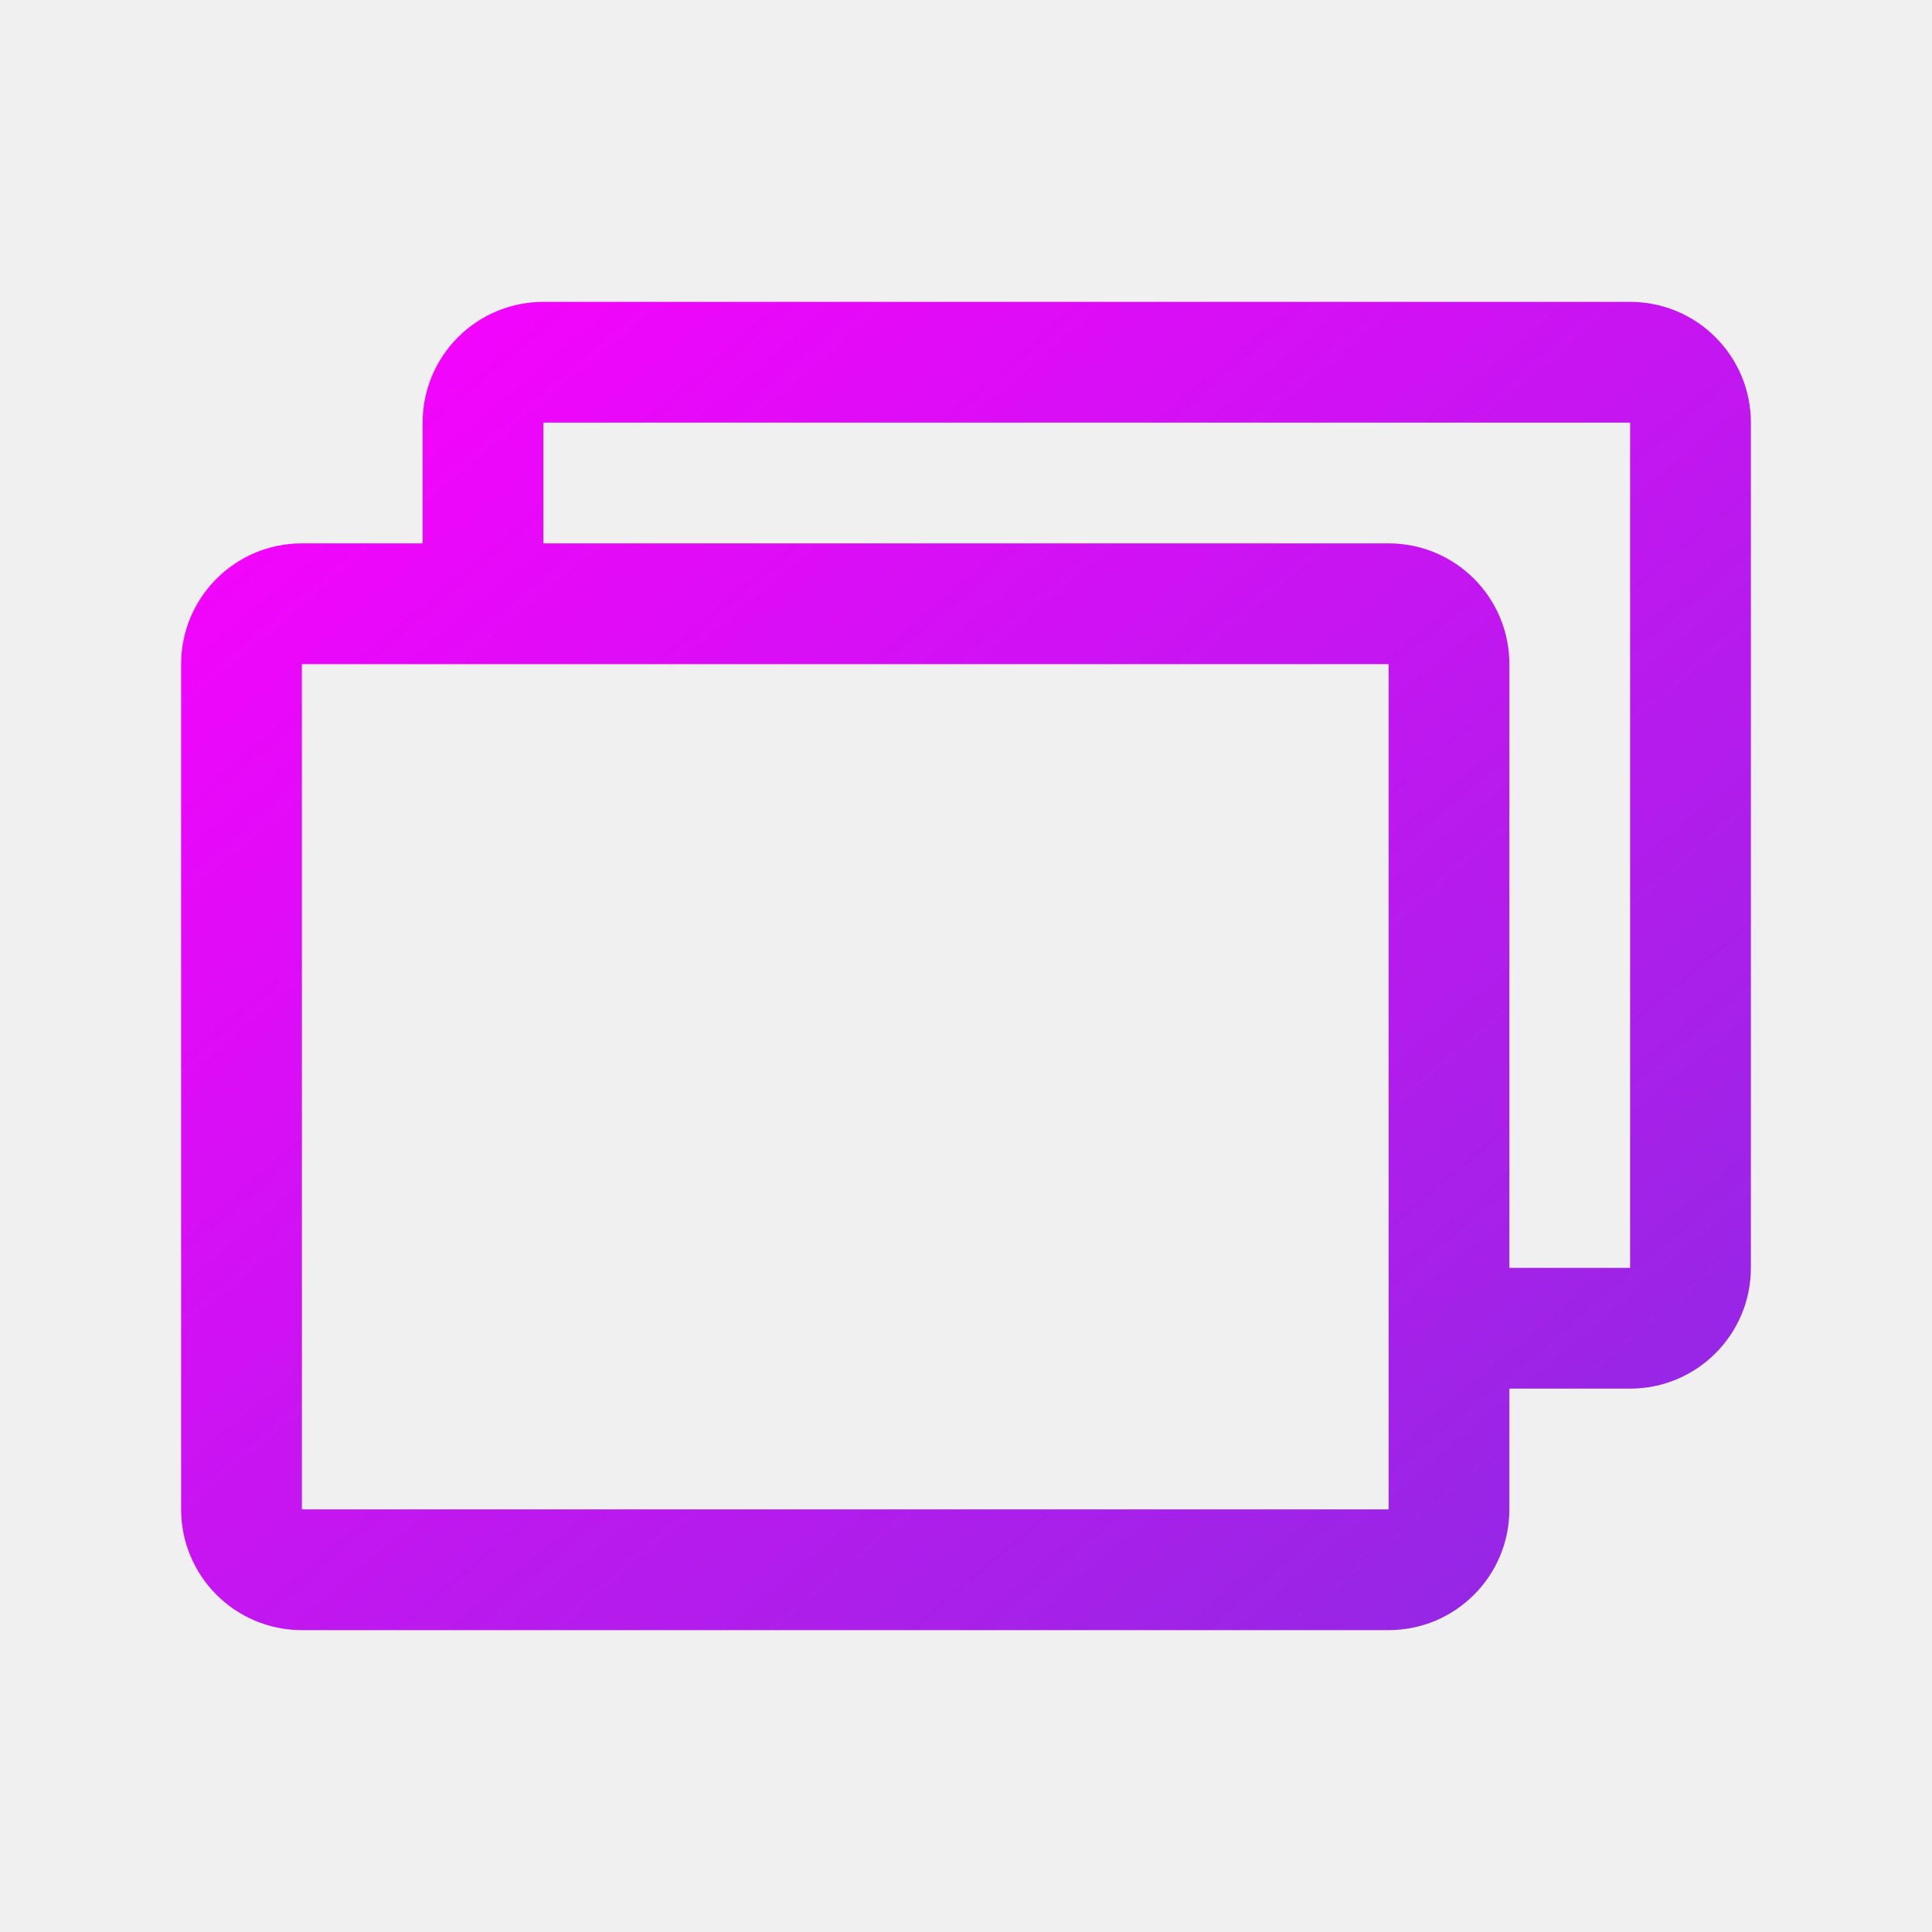
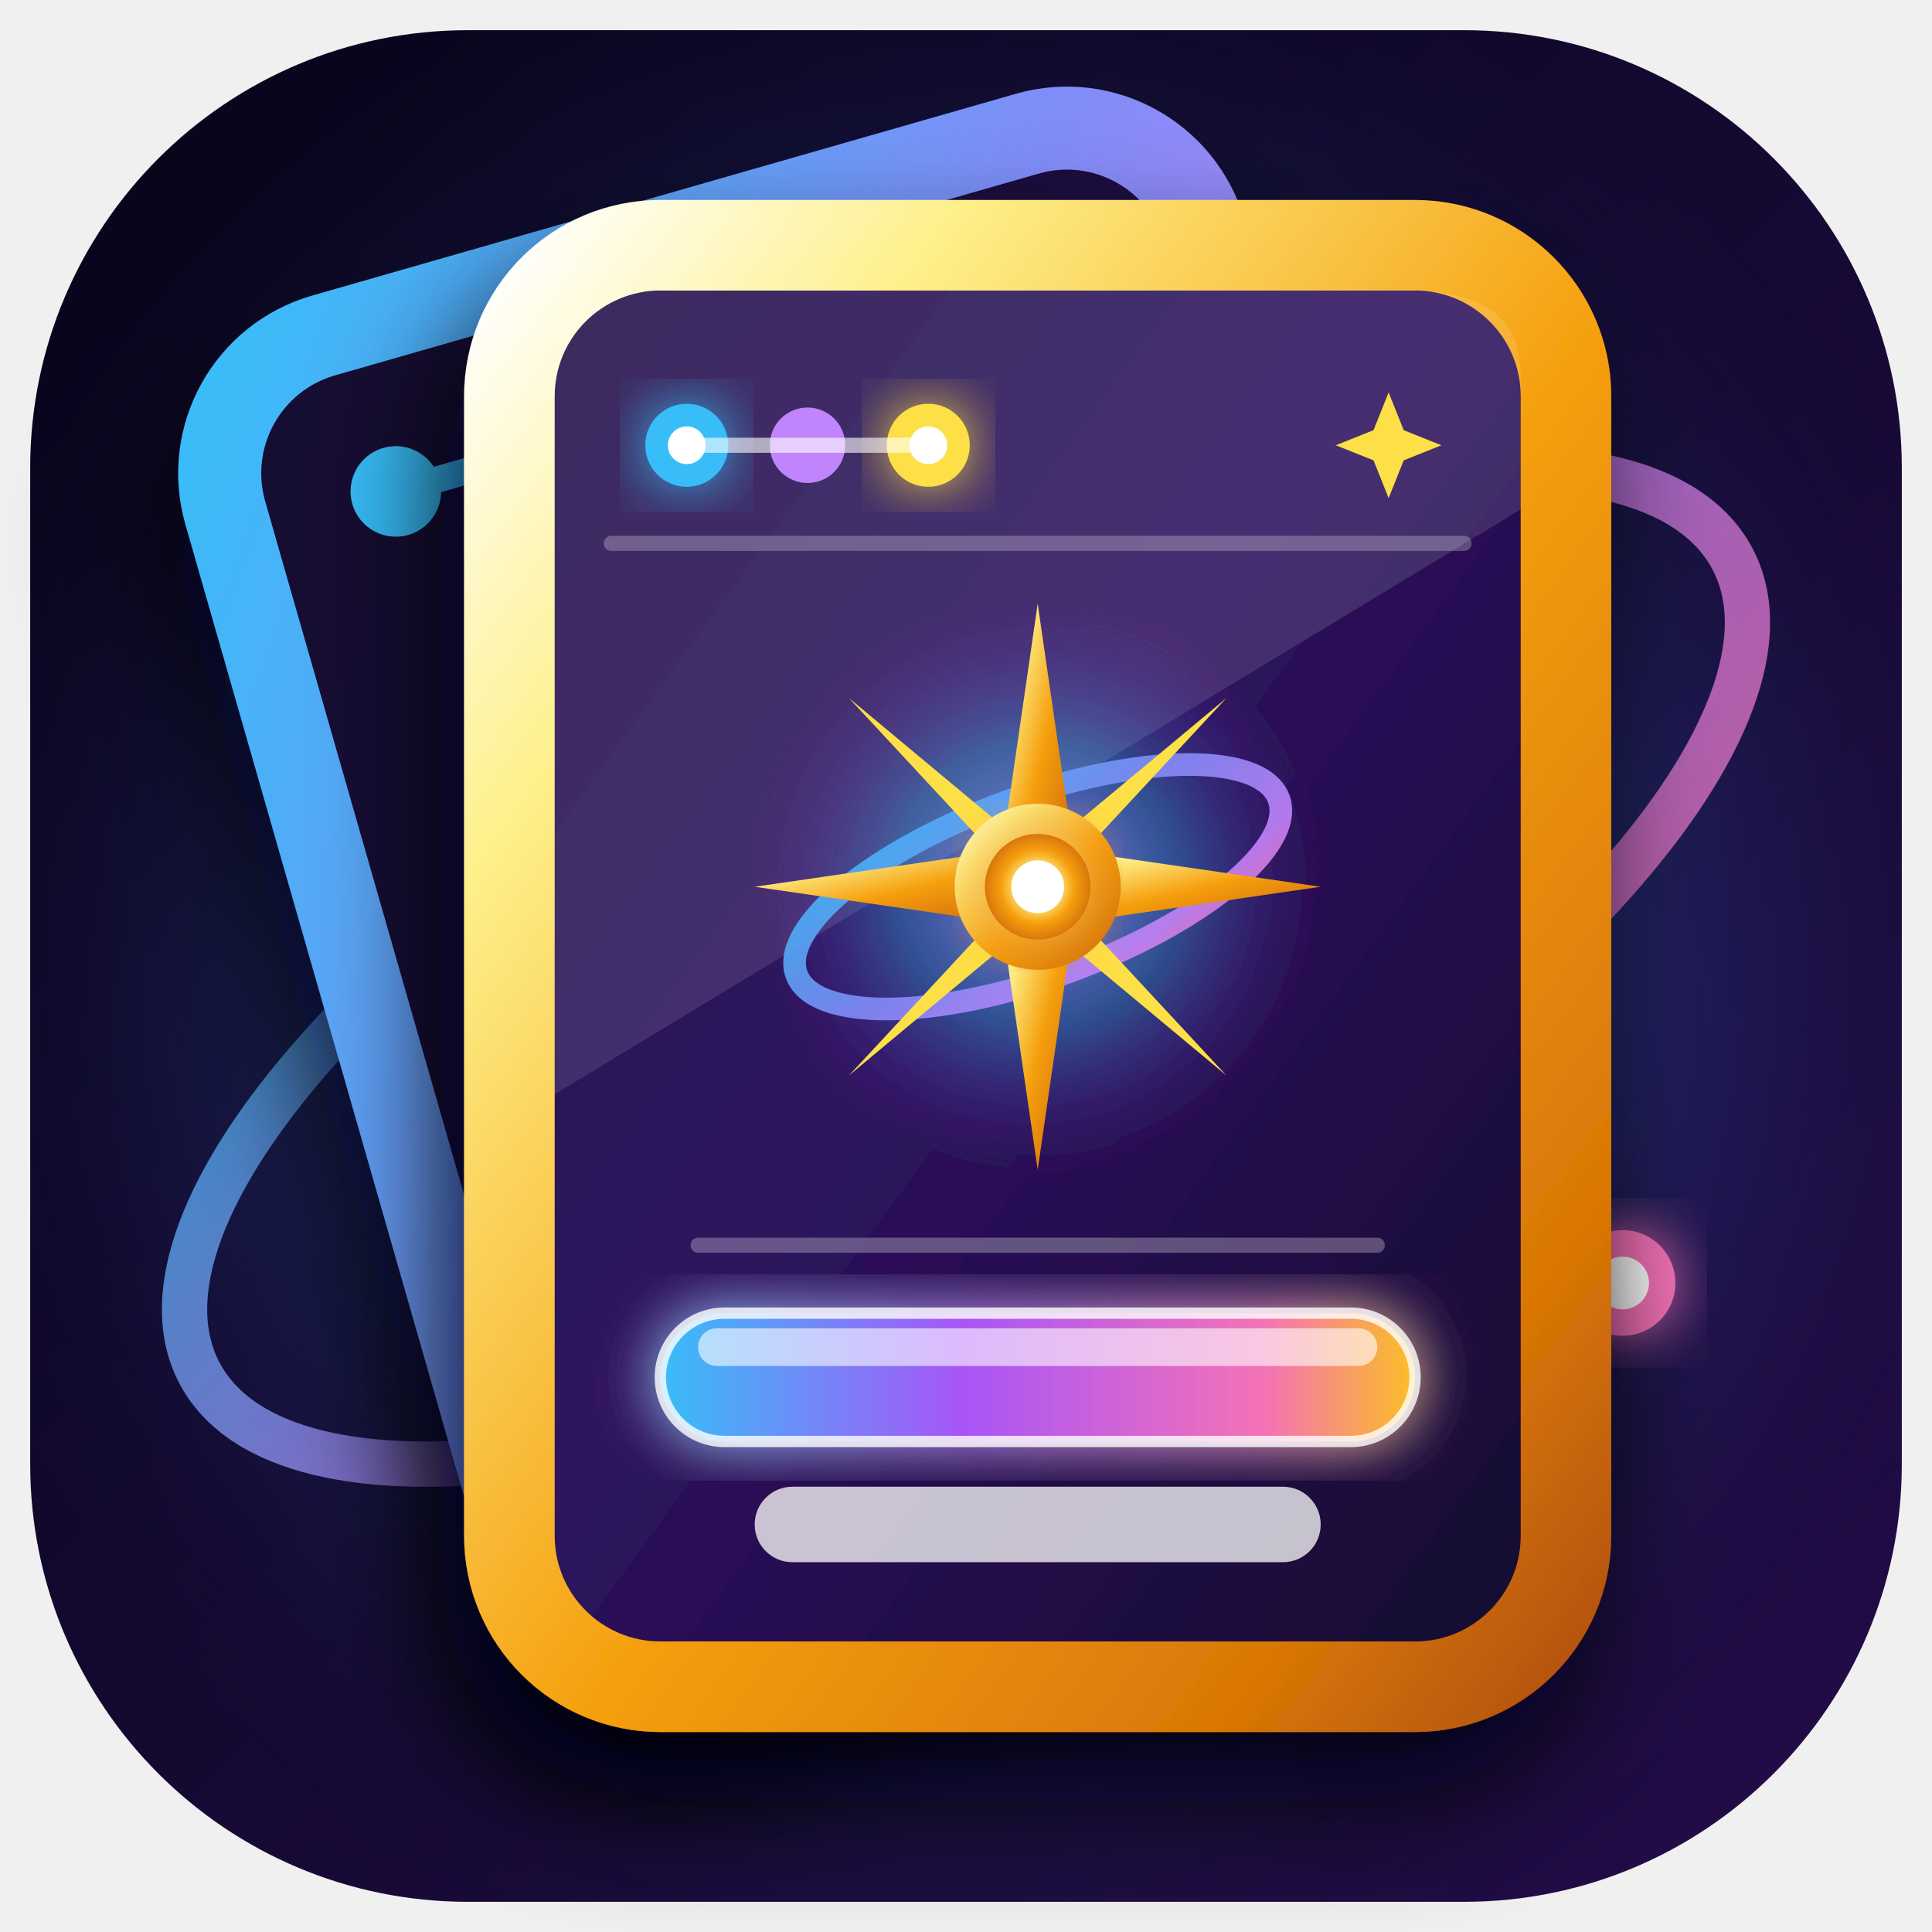
- <svg xmlns="http://www.w3.org/2000/svg" viewBox="0 0 256 256" width="192" height="192">
+ <svg xmlns="http://www.w3.org/2000/svg" viewBox="0 0 512 512" width="512" height="512">
  <defs>
-     <linearGradient id="cardGrad" x1="0%" y1="0%" x2="100%" y2="100%">
-       <stop offset="0%" stop-color="#ff00ff" />
-       <stop offset="100%" stop-color="#8a2be2" />
+     <linearGradient id="i192_canvasBg" x1="0%" y1="0%" x2="100%" y2="100%">
+       <stop offset="0%" stop-color="#080318" />
+       <stop offset="40%" stop-color="#12082d" />
+       <stop offset="100%" stop-color="#240c4a" />
    </linearGradient>
+     <radialGradient id="i192_nebulaGlow" cx="50%" cy="50%" r="65%">
+       <stop offset="0%" stop-color="#9333ea" stop-opacity="0.6" />
+       <stop offset="50%" stop-color="#3b82f6" stop-opacity="0.25" />
+       <stop offset="90%" stop-color="#080318" stop-opacity="0" />
+     </radialGradient>
+     <linearGradient id="i192_goldCardBorder" x1="0%" y1="0%" x2="100%" y2="100%">
+       <stop offset="0%" stop-color="#ffffff" />
+       <stop offset="20%" stop-color="#fef08a" />
+       <stop offset="55%" stop-color="#f59e0b" />
+       <stop offset="85%" stop-color="#d97706" />
+       <stop offset="100%" stop-color="#b45309" />
+     </linearGradient>
+     <linearGradient id="i192_backCardBorder" x1="0%" y1="0%" x2="100%" y2="100%">
+       <stop offset="0%" stop-color="#38bdf8" />
+       <stop offset="45%" stop-color="#818cf8" />
+       <stop offset="80%" stop-color="#c084fc" />
+       <stop offset="100%" stop-color="#f472b6" />
+     </linearGradient>
+     <linearGradient id="i192_frontCardBg" x1="0%" y1="0%" x2="100%" y2="100%">
+       <stop offset="0%" stop-color="#200e47" />
+       <stop offset="45%" stop-color="#2e135e" />
+       <stop offset="100%" stop-color="#14062c" />
+     </linearGradient>
+     <linearGradient id="i192_backCardBg" x1="0%" y1="0%" x2="100%" y2="100%">
+       <stop offset="0%" stop-color="#13082e" />
+       <stop offset="50%" stop-color="#1b0c40" />
+       <stop offset="100%" stop-color="#0b031c" />
+     </linearGradient>
+     <linearGradient id="i192_wordBarGrad" x1="0%" y1="0%" x2="100%" y2="0%">
+       <stop offset="0%" stop-color="#38bdf8" />
+       <stop offset="40%" stop-color="#a855f7" />
+       <stop offset="80%" stop-color="#f472b6" />
+       <stop offset="100%" stop-color="#fbbf24" />
+     </linearGradient>
+     <linearGradient id="i192_orbitRingGrad" x1="0%" y1="0%" x2="100%" y2="100%">
+       <stop offset="0%" stop-color="#38bdf8" />
+       <stop offset="50%" stop-color="#c084fc" />
+       <stop offset="100%" stop-color="#f472b6" />
+     </linearGradient>
+     <radialGradient id="i192_starCore" cx="50%" cy="50%" r="50%">
+       <stop offset="0%" stop-color="#ffffff" />
+       <stop offset="35%" stop-color="#fef08a" />
+       <stop offset="70%" stop-color="#f59e0b" />
+       <stop offset="100%" stop-color="#d97706" />
+     </radialGradient>
+     <radialGradient id="i192_starAura" cx="50%" cy="50%" r="50%">
+       <stop offset="0%" stop-color="#c084fc" stop-opacity="0.8" />
+       <stop offset="50%" stop-color="#38bdf8" stop-opacity="0.35" />
+       <stop offset="100%" stop-color="#7e22ce" stop-opacity="0" />
+     </radialGradient>
+     <filter id="i192_heavyShadow" x="-30%" y="-30%" width="160%" height="160%">
+       <feDropShadow dx="-6" dy="18" stdDeviation="16" flood-color="#020008" flood-opacity="0.9" />
+     </filter>
+     <filter id="i192_neonGlow" x="-30%" y="-30%" width="160%" height="160%">
+       <feGaussianBlur stdDeviation="8" result="blur" />
+       <feComposite in="SourceGraphic" in2="blur" operator="over" />
+     </filter>
  </defs>
-   <rect width="256" height="256" fill="none" />
-   <path d="M216,40H72A16,16,0,0,0,56,56V72H40A16,16,0,0,0,24,88V200a16,16,0,0,0,16,16H184a16,16,0,0,0,16-16V184h16a16,16,0,0,0,16-16V56A16,16,0,0,0,216,40ZM184,200H40V88H184V200Zm32-32H200V88a16,16,0,0,0-16-16H72V56H216V168Z" fill="url(#cardGrad)" />
+   <rect x="8" y="8" width="496" height="496" rx="116" fill="url(#i192_canvasBg)" />
+   <rect x="8" y="8" width="496" height="496" rx="116" fill="url(#i192_nebulaGlow)" />
+   <ellipse cx="256" cy="256" rx="230" ry="86" fill="none" stroke="url(#i192_orbitRingGrad)" stroke-width="12" opacity="0.75" transform="rotate(-28 256 256)" />
+   <circle cx="82" cy="172" r="14" fill="#38bdf8" filter="url(#i192_neonGlow)" />
+   <circle cx="82" cy="172" r="7" fill="#ffffff" />
+   <circle cx="430" cy="340" r="14" fill="#f472b6" filter="url(#i192_neonGlow)" />
+   <circle cx="430" cy="340" r="7" fill="#ffffff" />
+   <g transform="rotate(-16 230 240)" filter="url(#i192_heavyShadow)">
+     <rect x="95" y="55" width="270" height="370" rx="38" fill="url(#i192_backCardBg)" />
+     <rect x="95" y="55" width="270" height="370" rx="38" fill="none" stroke="url(#i192_backCardBorder)" stroke-width="22" stroke-linejoin="round" />
+     <circle cx="140" cy="100" r="12" fill="#38bdf8" />
+     <circle cx="180" cy="100" r="9" fill="#c084fc" />
+     <line x1="140" y1="100" x2="180" y2="100" stroke="#38bdf8" stroke-width="7" stroke-linecap="round" />
+   </g>
+   <g filter="url(#i192_heavyShadow)">
+     <rect x="135" y="65" width="280" height="382" rx="40" fill="url(#i192_frontCardBg)" />
+     <rect x="135" y="65" width="280" height="382" rx="40" fill="none" stroke="url(#i192_goldCardBorder)" stroke-width="24" stroke-linejoin="round" />
+     <path d="M147,100 C147,80 162,77 180,77 L370,77 C388,77 403,80 403,100 L403,135 L147,290 Z" fill="#ffffff" opacity="0.12" />
+     <circle cx="182" cy="118" r="11" fill="#38bdf8" filter="url(#i192_neonGlow)" />
+     <circle cx="182" cy="118" r="5" fill="#ffffff" />
+     <circle cx="214" cy="118" r="10" fill="#c084fc" />
+     <circle cx="246" cy="118" r="11" fill="#fde047" filter="url(#i192_neonGlow)" />
+     <circle cx="246" cy="118" r="5" fill="#ffffff" />
+     <line x1="182" y1="118" x2="246" y2="118" stroke="#ffffff" stroke-width="4" opacity="0.6" />
+     <polygon points="368,104 372,114 382,118 372,122 368,132 364,122 354,118 364,114" fill="#fde047" />
+     <line x1="162" y1="144" x2="388" y2="144" stroke="rgba(255,255,255,0.25)" stroke-width="4" stroke-linecap="round" />
+     <circle cx="275" cy="235" r="76" fill="url(#i192_starAura)" />
+     <ellipse cx="275" cy="235" rx="68" ry="24" fill="none" stroke="url(#i192_backCardBorder)" stroke-width="6" transform="rotate(-20 275 235)" opacity="0.9" />
+     <polygon points="275,160 284,222 275,235 266,222" fill="url(#i192_goldCardBorder)" />
+     <polygon points="275,310 284,248 275,235 266,248" fill="url(#i192_goldCardBorder)" />
+     <polygon points="350,235 288,244 275,235 288,226" fill="url(#i192_goldCardBorder)" />
+     <polygon points="200,235 262,244 275,235 262,226" fill="url(#i192_goldCardBorder)" />
+     <polygon points="325,185 286,227 275,235 283,220" fill="#fde047" />
+     <polygon points="225,285 264,243 275,235 267,250" fill="#fde047" />
+     <polygon points="325,285 283,250 275,235 286,243" fill="#fde047" />
+     <polygon points="225,185 267,220 275,235 264,227" fill="#fde047" />
+     <circle cx="275" cy="235" r="22" fill="url(#i192_goldCardBorder)" />
+     <circle cx="275" cy="235" r="14" fill="url(#i192_starCore)" filter="url(#i192_neonGlow)" />
+     <circle cx="275" cy="235" r="7" fill="#ffffff" />
+     <line x1="185" y1="330" x2="365" y2="330" stroke="rgba(255,255,255,0.28)" stroke-width="4" stroke-linecap="round" />
+     <rect x="175" y="348" width="200" height="34" rx="17" fill="url(#i192_wordBarGrad)" stroke="rgba(255,255,255,0.8)" stroke-width="3" filter="url(#i192_neonGlow)" />
+     <rect x="185" y="352" width="180" height="10" rx="5" fill="#ffffff" opacity="0.6" />
+     <rect x="200" y="394" width="150" height="20" rx="10" fill="#ffffff" opacity="0.75" />
+   </g>
</svg>
